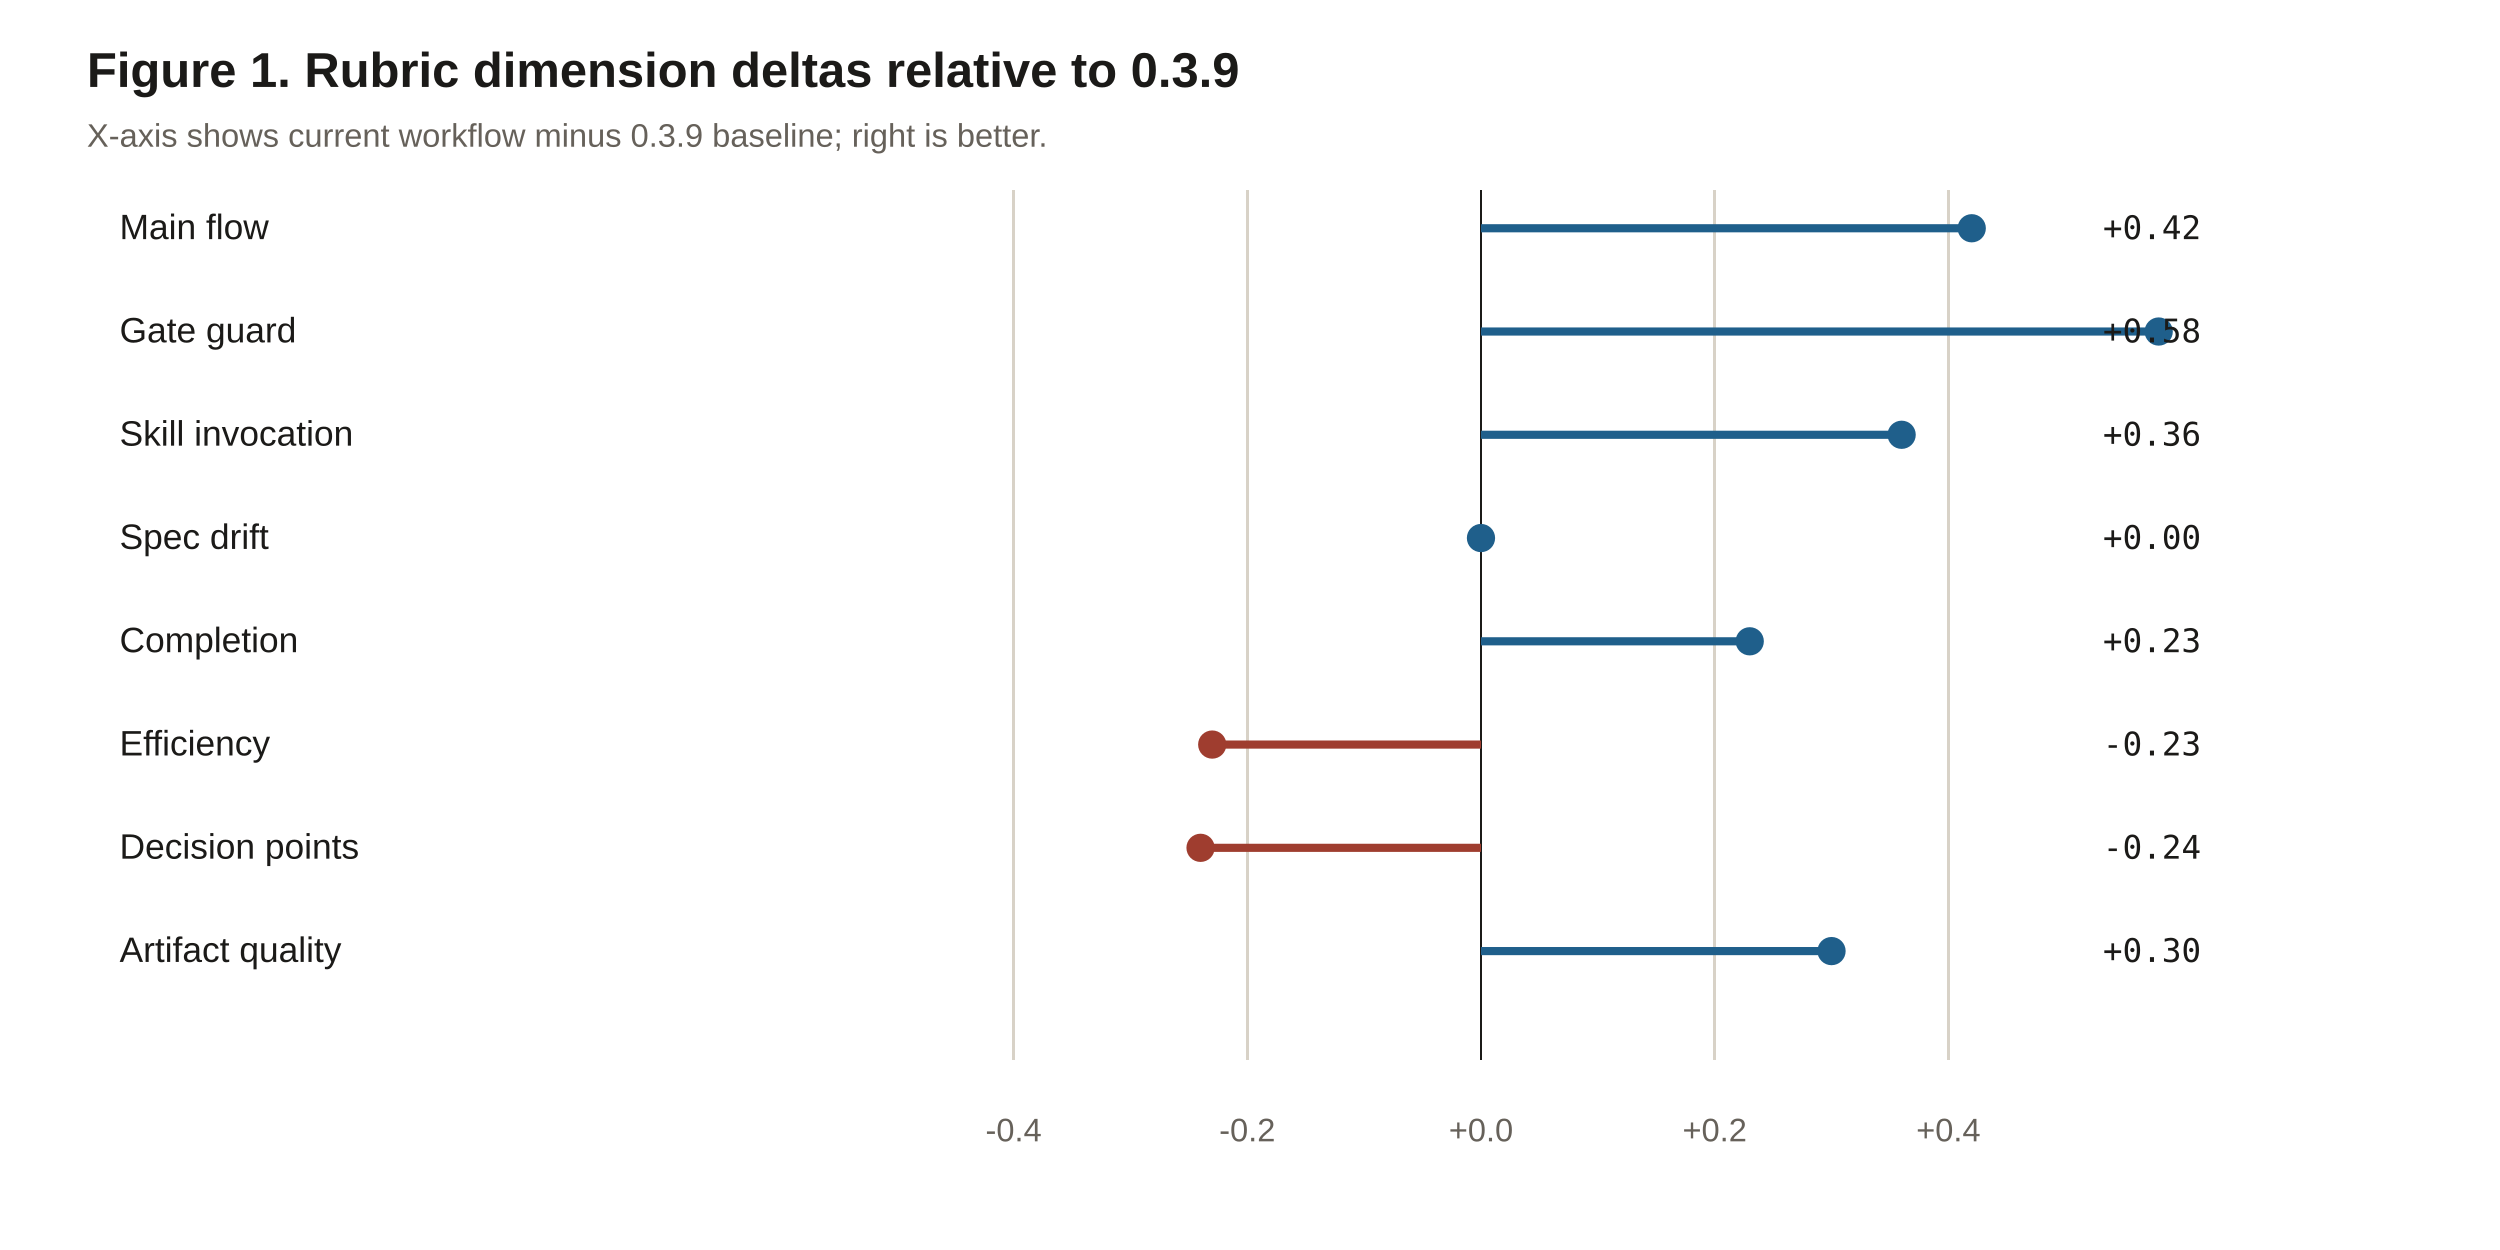
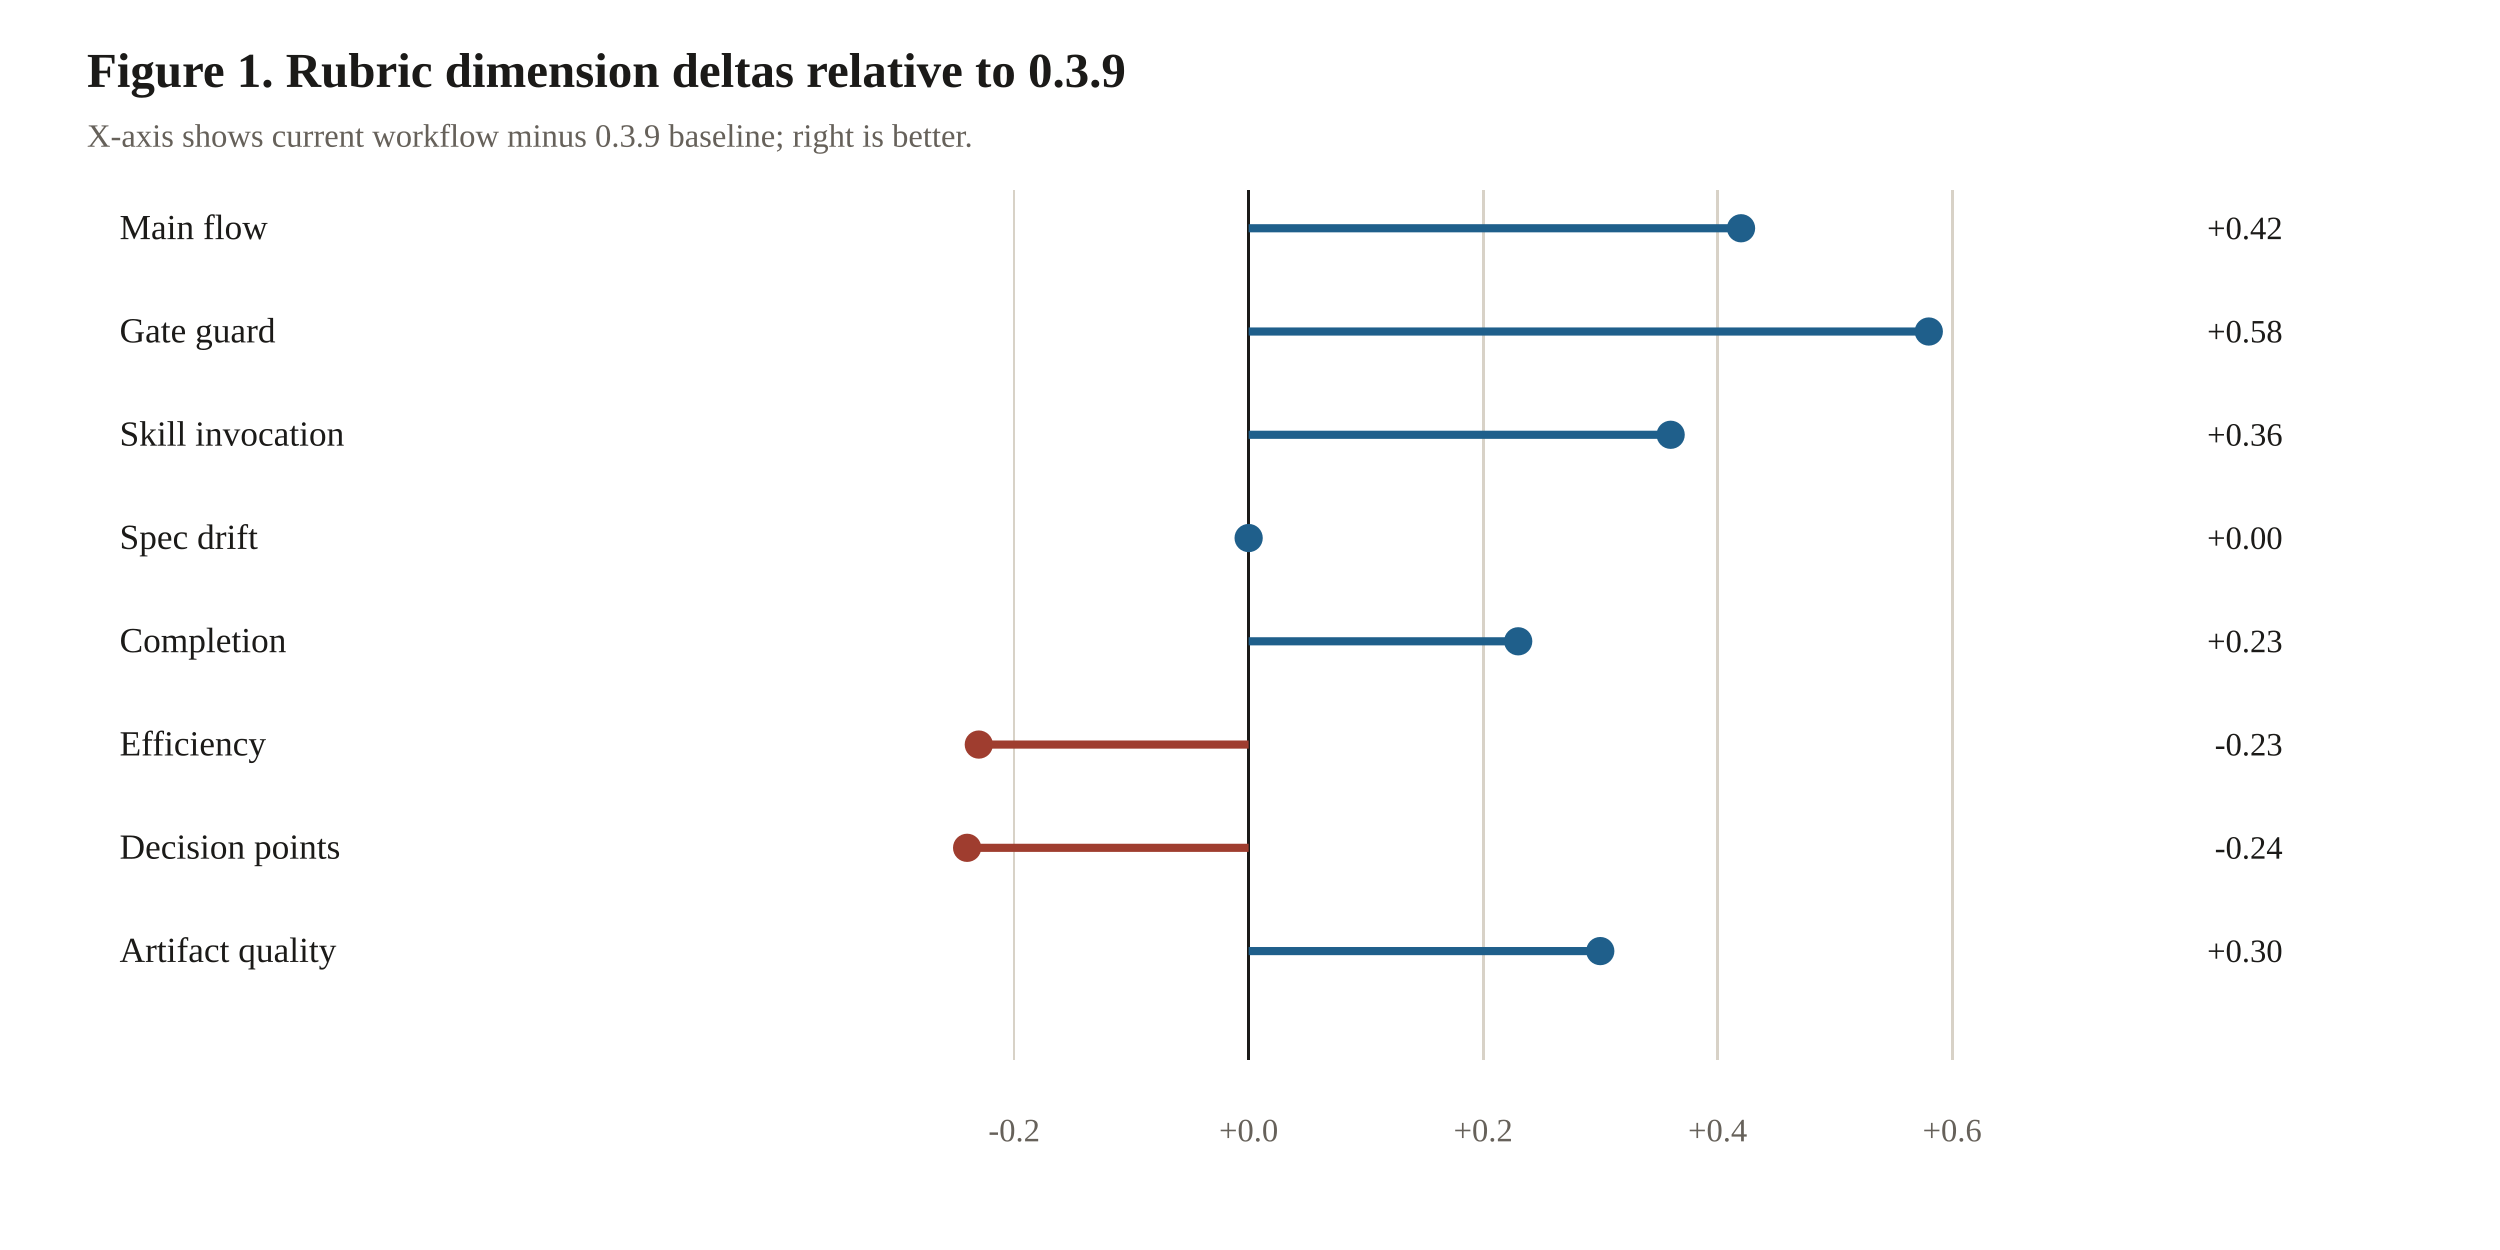
<svg xmlns="http://www.w3.org/2000/svg" viewBox="0 0 920 460" role="img" aria-label="Figure 1. Rubric dimension deltas relative to 0.3.9">
  <style>
- text { font-family: Arial, 'Noto Sans CJK SC', 'Microsoft YaHei', sans-serif; }
+ text { font-family: 'Times New Roman', SimSun, 'Songti SC', 'Noto Serif CJK SC', serif; }
.title { fill: #1B1A18; font-size: 18px; font-weight: 700; }
.subtitle, .tick { fill: #66615A; font-size: 12px; }
.label { fill: #1B1A18; font-size: 13px; }
- .value { fill: #1B1A18; font-size: 12px; font-family: 'Cascadia Mono', Consolas, monospace; }
+ .value { fill: #1B1A18; font-size: 12px; font-family: 'Times New Roman', SimSun, 'Songti SC', 'Noto Serif CJK SC', serif; }
.grid { stroke: #D8D2C7; stroke-width: 1; shape-rendering: crispEdges; }
.axis { stroke: #1B1A18; stroke-width: 1; shape-rendering: crispEdges; }
</style>
  <rect width="920" height="460" fill="#FFFFFF" />
  <text class="title" x="32" y="32">Figure 1. Rubric dimension deltas relative to 0.3.9</text>
  <text class="subtitle" x="32" y="54">X-axis shows current workflow minus 0.3.9 baseline; right is better.</text>
-   <line class="grid" x1="373.0" y1="70" x2="373.0" y2="390" />
-   <text class="tick" x="373.0" y="420" text-anchor="middle">-0.4</text>
-   <line class="grid" x1="459.0" y1="70" x2="459.0" y2="390" />
-   <text class="tick" x="459.0" y="420" text-anchor="middle">-0.2</text>
-   <line class="axis" x1="545.0" y1="70" x2="545.0" y2="390" />
-   <text class="tick" x="545.0" y="420" text-anchor="middle">+0.0</text>
-   <line class="grid" x1="631.0" y1="70" x2="631.0" y2="390" />
-   <text class="tick" x="631.0" y="420" text-anchor="middle">+0.2</text>
-   <line class="grid" x1="717.0" y1="70" x2="717.0" y2="390" />
-   <text class="tick" x="717.0" y="420" text-anchor="middle">+0.4</text>
+   <line class="grid" x1="373.2" y1="70" x2="373.2" y2="390" />
+   <text class="tick" x="373.2" y="420" text-anchor="middle">-0.2</text>
+   <line class="axis" x1="459.5" y1="70" x2="459.5" y2="390" />
+   <text class="tick" x="459.5" y="420" text-anchor="middle">+0.0</text>
+   <line class="grid" x1="545.8" y1="70" x2="545.8" y2="390" />
+   <text class="tick" x="545.8" y="420" text-anchor="middle">+0.2</text>
+   <line class="grid" x1="632.1" y1="70" x2="632.1" y2="390" />
+   <text class="tick" x="632.1" y="420" text-anchor="middle">+0.4</text>
+   <line class="grid" x1="718.4" y1="70" x2="718.4" y2="390" />
+   <text class="tick" x="718.4" y="420" text-anchor="middle">+0.6</text>
  <text class="label" x="44" y="88">Main flow</text>
-   <line x1="545.0" y1="84" x2="725.6" y2="84" stroke="#1F5F8B" stroke-width="3" />
-   <circle cx="725.6" cy="84" r="5.2" fill="#1F5F8B" />
-   <text class="value" x="810" y="88" text-anchor="end">+0.42</text>
+   <line x1="459.5" y1="84" x2="640.7" y2="84" stroke="#1F5F8B" stroke-width="3" />
+   <circle cx="640.7" cy="84" r="5.2" fill="#1F5F8B" />
+   <text class="value" x="840" y="88" text-anchor="end">+0.42</text>
  <text class="label" x="44" y="126">Gate guard</text>
-   <line x1="545.0" y1="122" x2="794.4" y2="122" stroke="#1F5F8B" stroke-width="3" />
-   <circle cx="794.4" cy="122" r="5.2" fill="#1F5F8B" />
-   <text class="value" x="810" y="126" text-anchor="end">+0.58</text>
+   <line x1="459.5" y1="122" x2="709.8" y2="122" stroke="#1F5F8B" stroke-width="3" />
+   <circle cx="709.8" cy="122" r="5.2" fill="#1F5F8B" />
+   <text class="value" x="840" y="126" text-anchor="end">+0.58</text>
  <text class="label" x="44" y="164">Skill invocation</text>
-   <line x1="545.0" y1="160" x2="699.8" y2="160" stroke="#1F5F8B" stroke-width="3" />
-   <circle cx="699.8" cy="160" r="5.2" fill="#1F5F8B" />
-   <text class="value" x="810" y="164" text-anchor="end">+0.36</text>
+   <line x1="459.5" y1="160" x2="614.8" y2="160" stroke="#1F5F8B" stroke-width="3" />
+   <circle cx="614.8" cy="160" r="5.2" fill="#1F5F8B" />
+   <text class="value" x="840" y="164" text-anchor="end">+0.36</text>
  <text class="label" x="44" y="202">Spec drift</text>
-   <line x1="545.0" y1="198" x2="545.0" y2="198" stroke="#1F5F8B" stroke-width="3" />
-   <circle cx="545.0" cy="198" r="5.2" fill="#1F5F8B" />
-   <text class="value" x="810" y="202" text-anchor="end">+0.00</text>
+   <line x1="459.5" y1="198" x2="459.5" y2="198" stroke="#1F5F8B" stroke-width="3" />
+   <circle cx="459.5" cy="198" r="5.2" fill="#1F5F8B" />
+   <text class="value" x="840" y="202" text-anchor="end">+0.00</text>
  <text class="label" x="44" y="240">Completion</text>
-   <line x1="545.0" y1="236" x2="643.9" y2="236" stroke="#1F5F8B" stroke-width="3" />
-   <circle cx="643.9" cy="236" r="5.2" fill="#1F5F8B" />
-   <text class="value" x="810" y="240" text-anchor="end">+0.23</text>
+   <line x1="459.5" y1="236" x2="558.7" y2="236" stroke="#1F5F8B" stroke-width="3" />
+   <circle cx="558.7" cy="236" r="5.2" fill="#1F5F8B" />
+   <text class="value" x="840" y="240" text-anchor="end">+0.23</text>
  <text class="label" x="44" y="278">Efficiency</text>
-   <line x1="545.0" y1="274" x2="446.1" y2="274" stroke="#9F3D2F" stroke-width="3" />
-   <circle cx="446.1" cy="274" r="5.2" fill="#9F3D2F" />
-   <text class="value" x="810" y="278" text-anchor="end">-0.23</text>
+   <line x1="459.5" y1="274" x2="360.2" y2="274" stroke="#9F3D2F" stroke-width="3" />
+   <circle cx="360.2" cy="274" r="5.2" fill="#9F3D2F" />
+   <text class="value" x="840" y="278" text-anchor="end">-0.23</text>
  <text class="label" x="44" y="316">Decision points</text>
-   <line x1="545.0" y1="312" x2="441.8" y2="312" stroke="#9F3D2F" stroke-width="3" />
-   <circle cx="441.8" cy="312" r="5.2" fill="#9F3D2F" />
-   <text class="value" x="810" y="316" text-anchor="end">-0.24</text>
+   <line x1="459.5" y1="312" x2="355.9" y2="312" stroke="#9F3D2F" stroke-width="3" />
+   <circle cx="355.9" cy="312" r="5.2" fill="#9F3D2F" />
+   <text class="value" x="840" y="316" text-anchor="end">-0.24</text>
  <text class="label" x="44" y="354">Artifact quality</text>
-   <line x1="545.0" y1="350" x2="674.0" y2="350" stroke="#1F5F8B" stroke-width="3" />
-   <circle cx="674.0" cy="350" r="5.2" fill="#1F5F8B" />
-   <text class="value" x="810" y="354" text-anchor="end">+0.30</text>
+   <line x1="459.5" y1="350" x2="588.9" y2="350" stroke="#1F5F8B" stroke-width="3" />
+   <circle cx="588.9" cy="350" r="5.2" fill="#1F5F8B" />
+   <text class="value" x="840" y="354" text-anchor="end">+0.30</text>
</svg>
